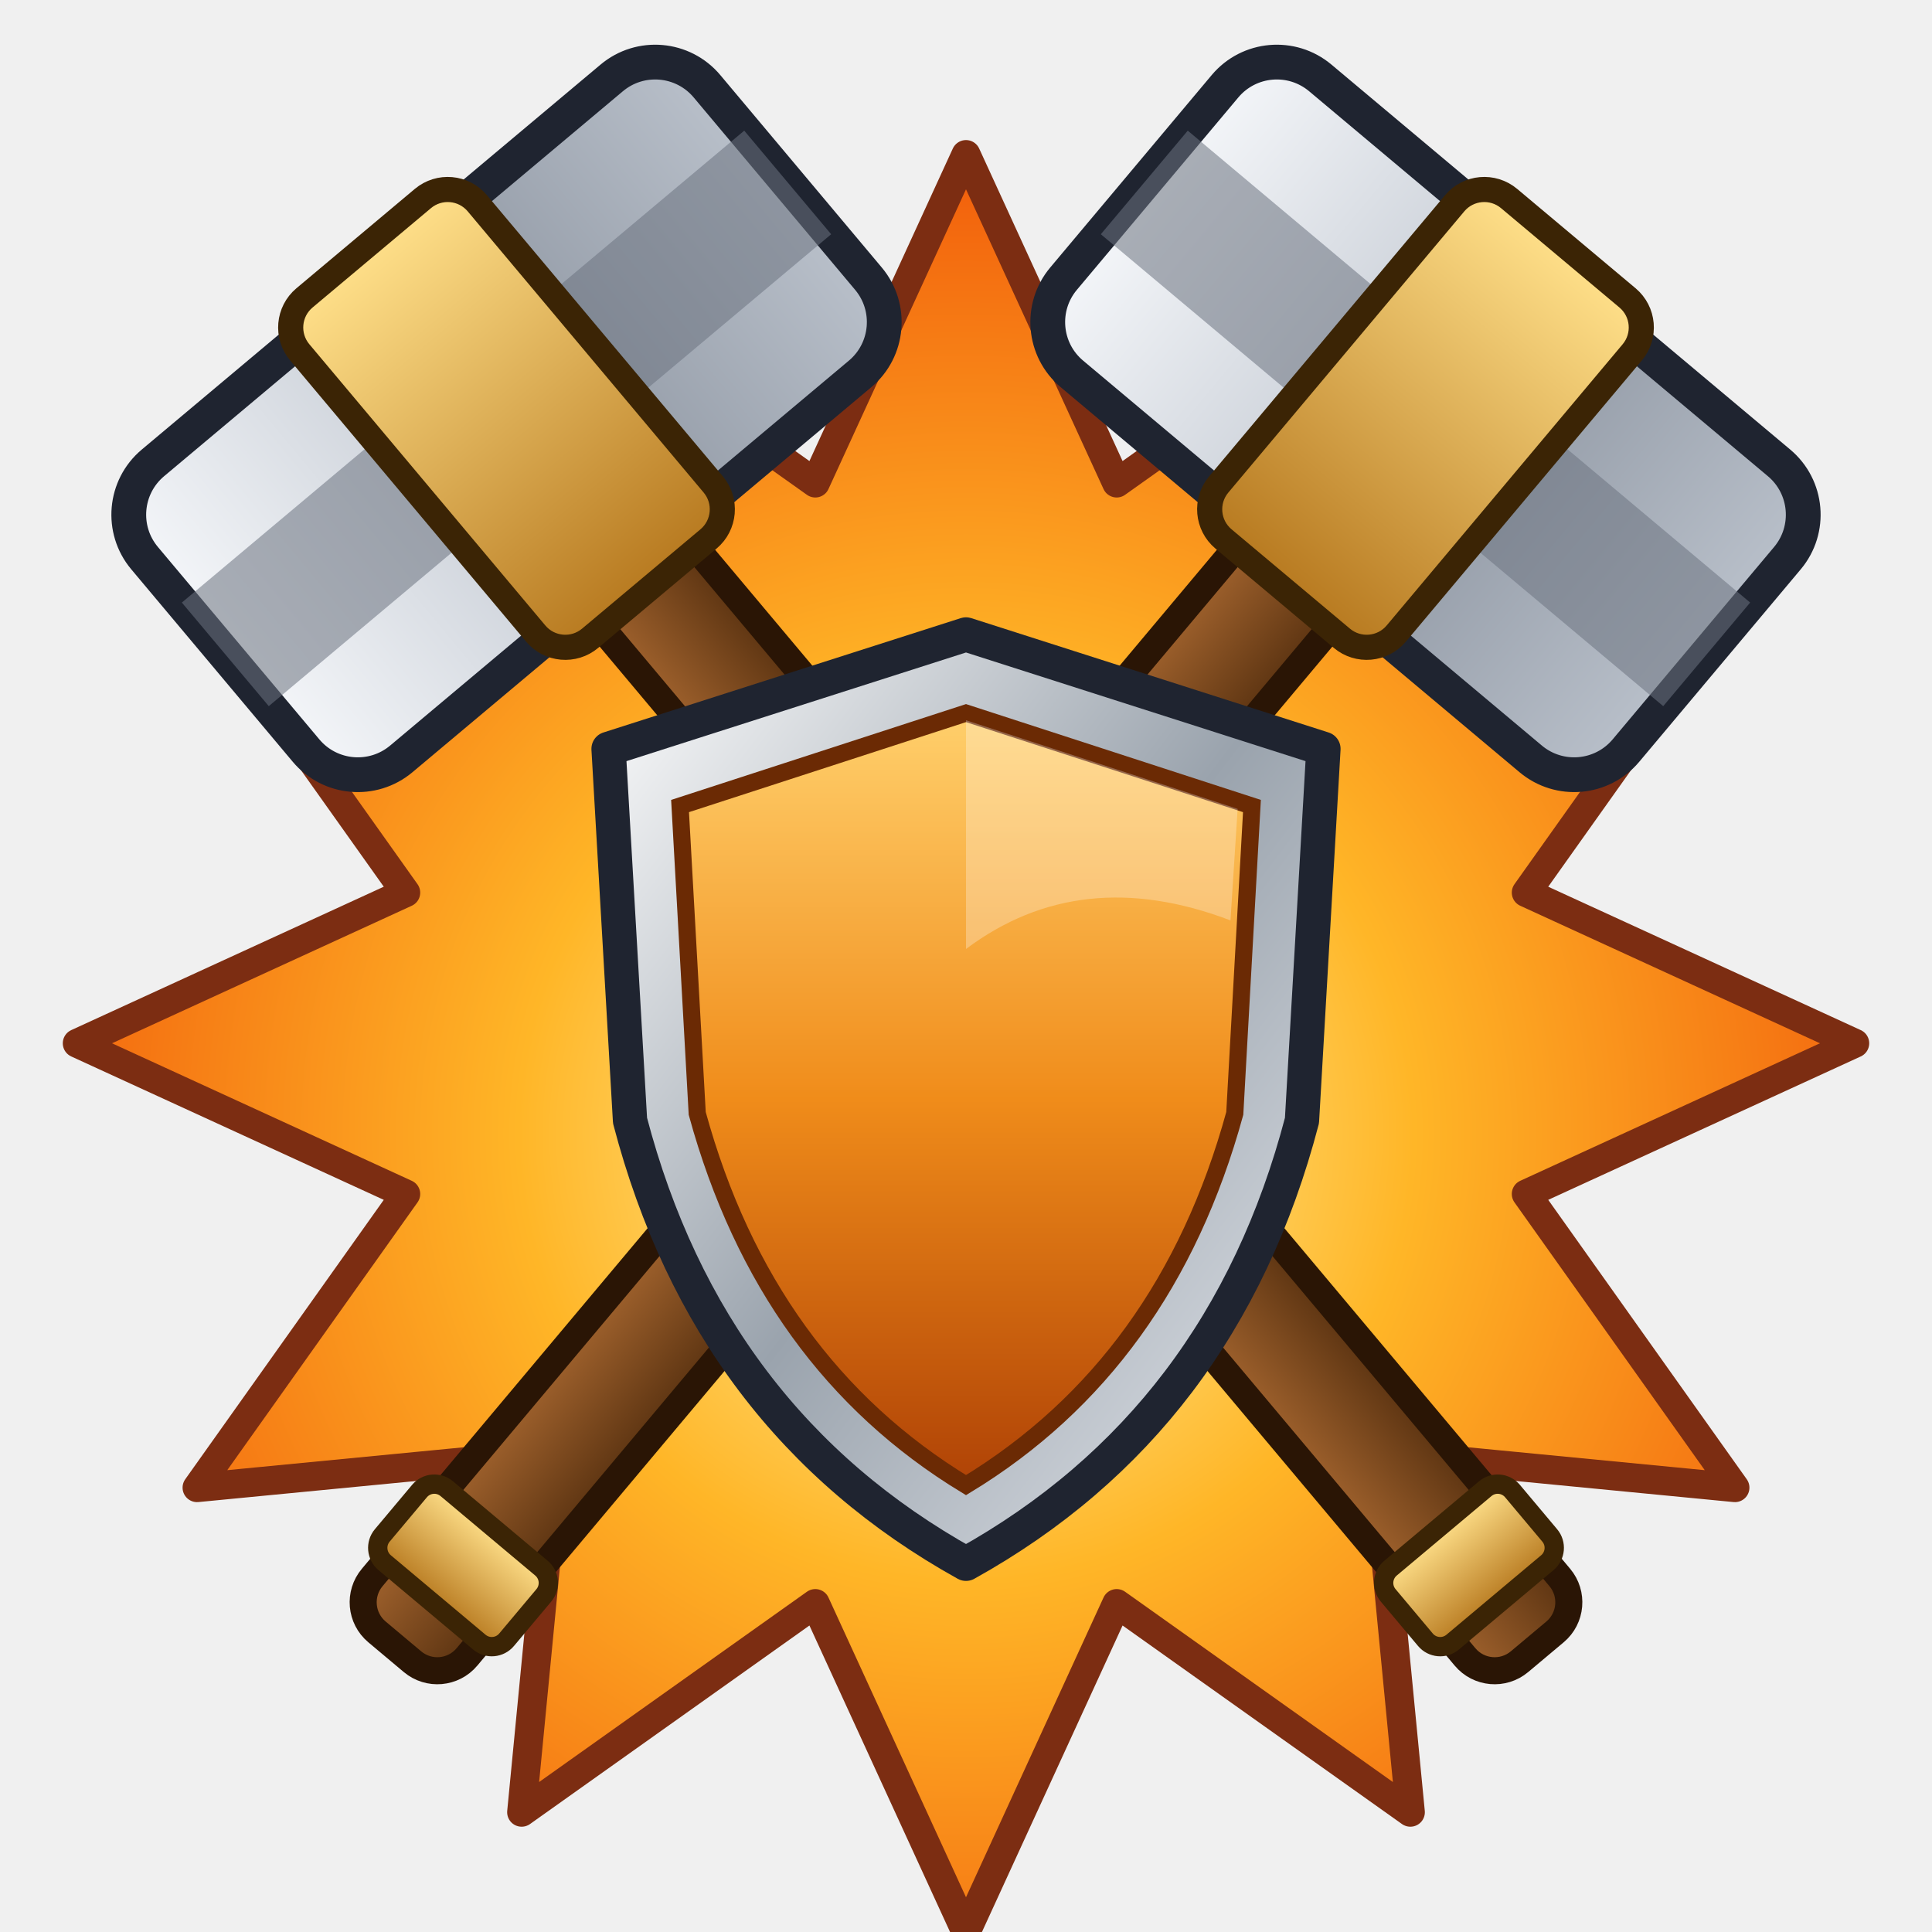
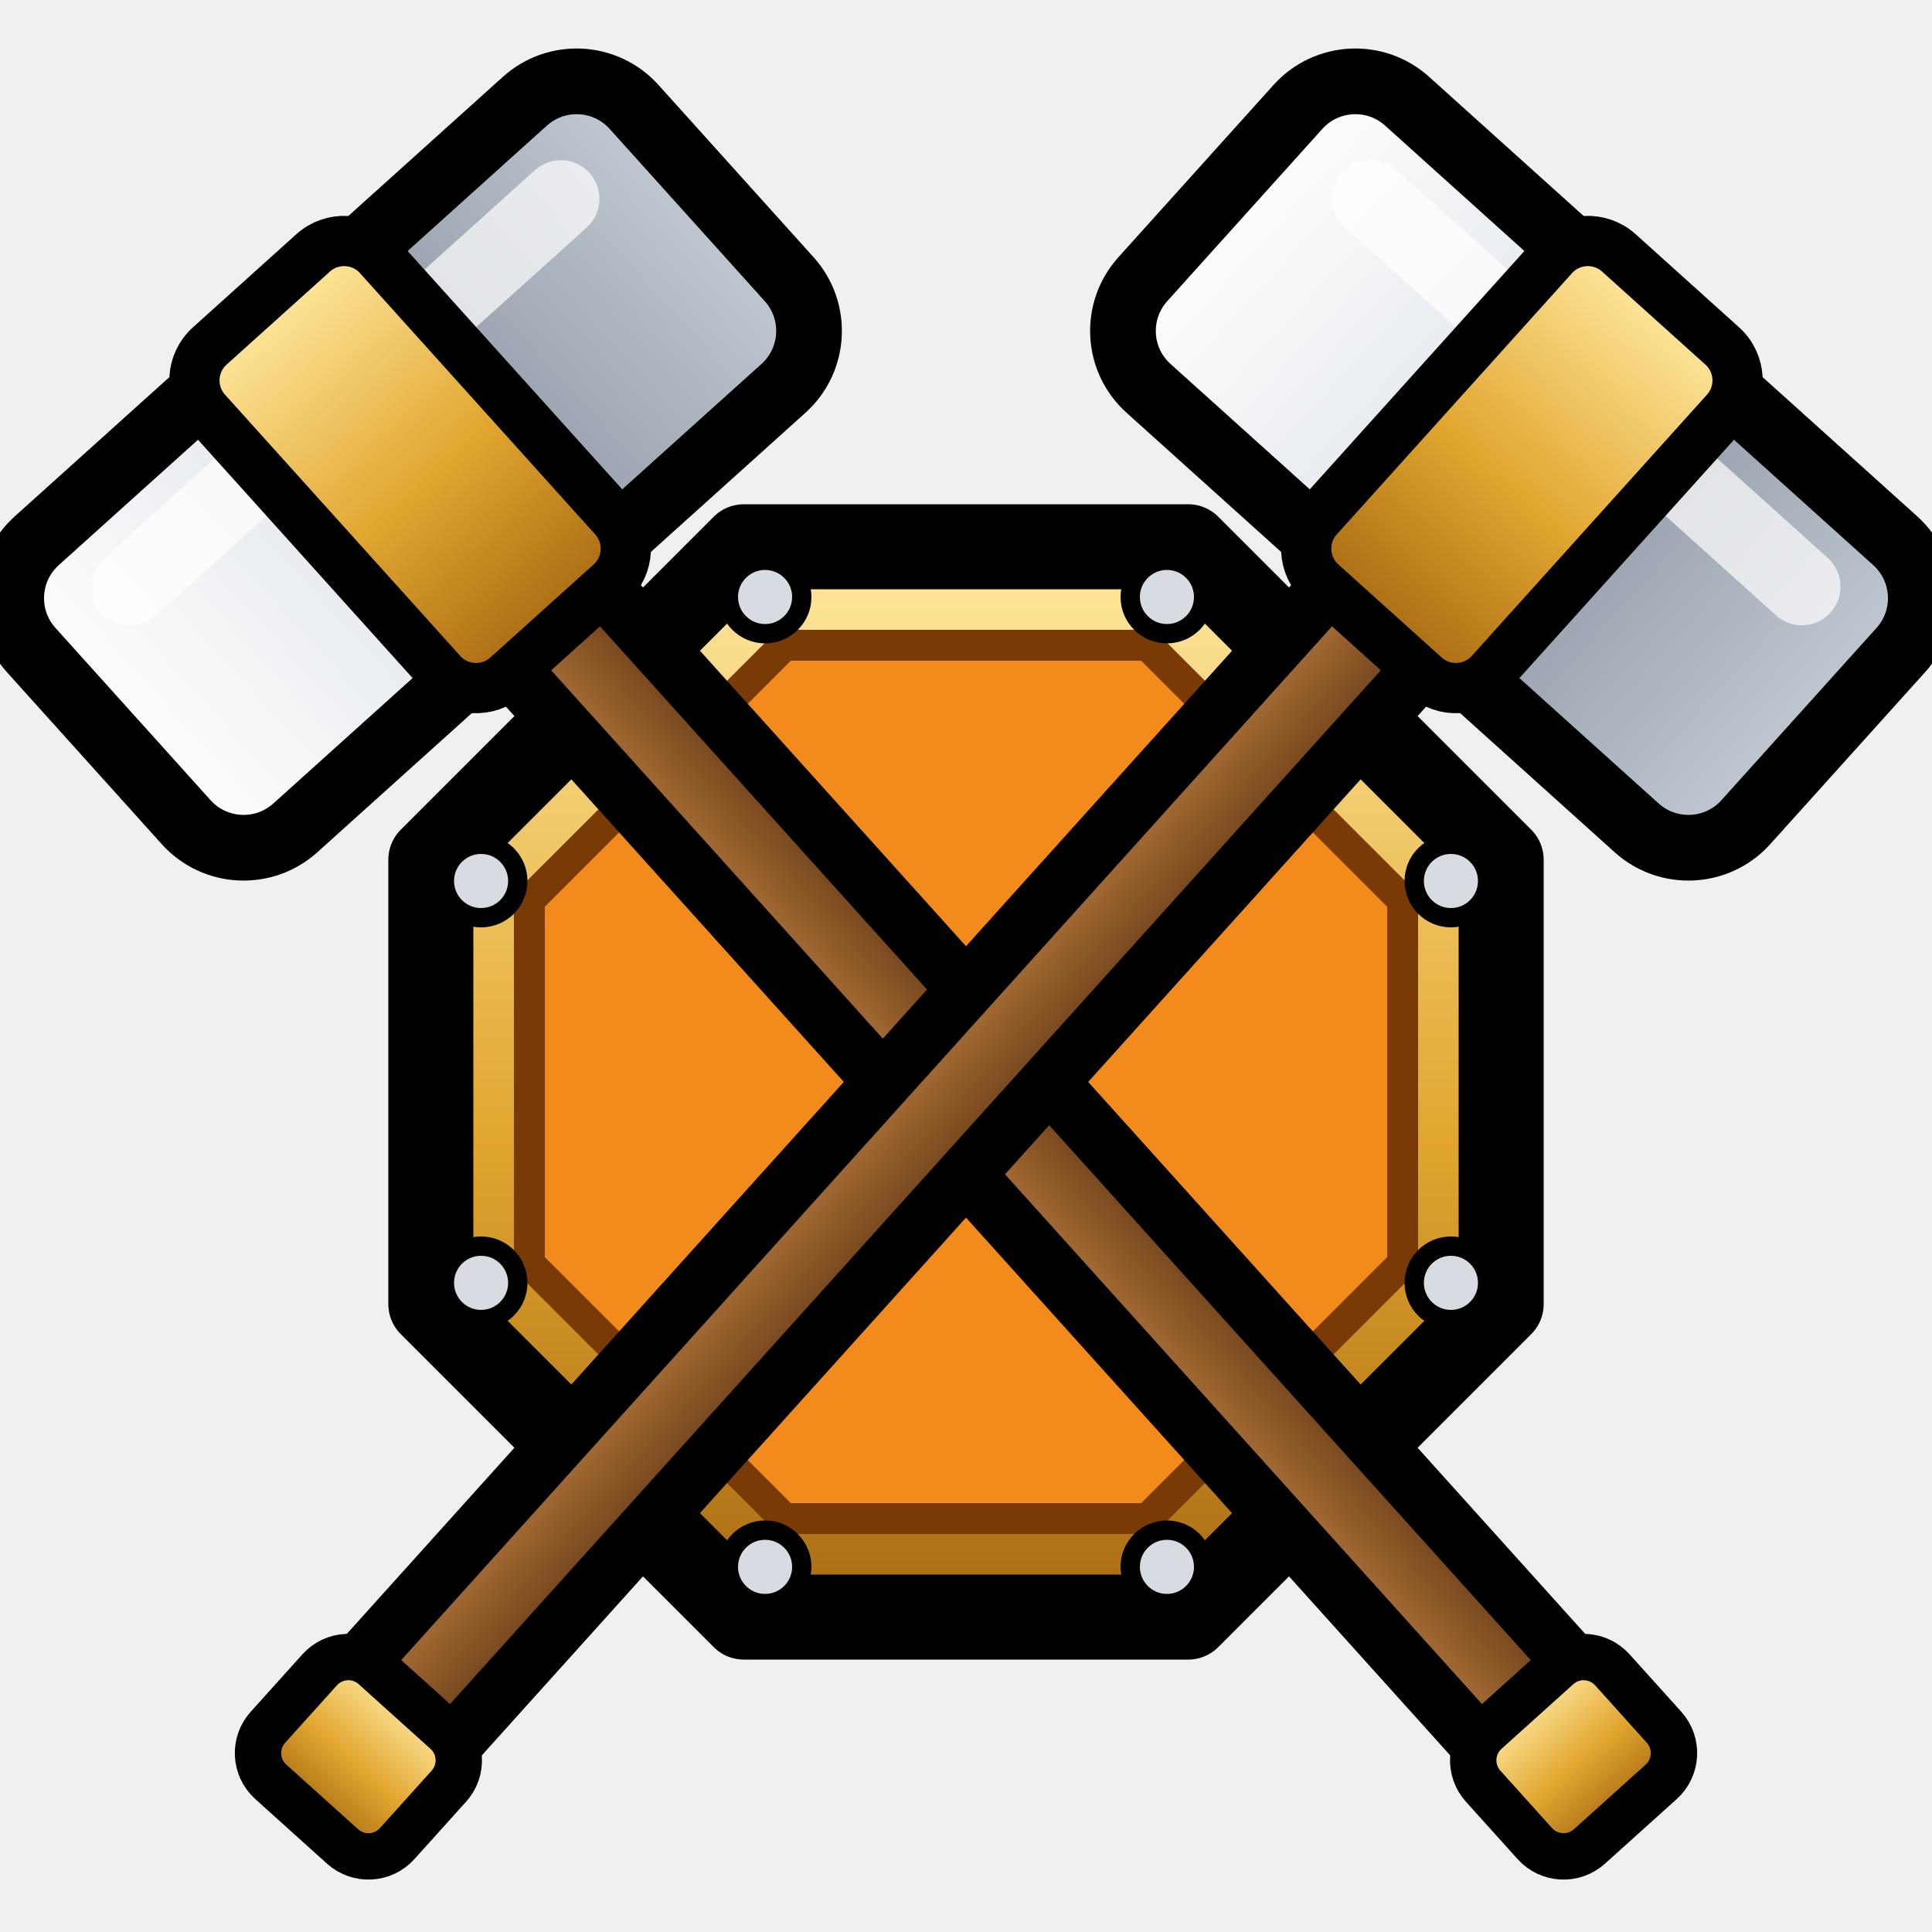
<svg xmlns="http://www.w3.org/2000/svg" viewBox="0 0 100 100">
  <defs>
-     <radialGradient id="bu" cx="50%" cy="55%" r="55%">
-       <stop offset="0" stop-color="#fff7b0" />
-       <stop offset=".45" stop-color="#ffb627" />
-       <stop offset="1" stop-color="#f15a0a" />
-     </radialGradient>
-     <linearGradient id="sh" x1="0" y1="0" x2="0" y2="1">
-       <stop offset="0" stop-color="#ffcf6b" />
-       <stop offset=".5" stop-color="#f08c1a" />
-       <stop offset="1" stop-color="#b04306" />
+     <linearGradient id="rim" x1="0" y1="0" x2="0" y2="1">
+       <stop offset="0" stop-color="#ffe9a0" />
+       <stop offset=".55" stop-color="#e2a630" />
+       <stop offset="1" stop-color="#a86a12" />
    </linearGradient>
-     <linearGradient id="rim" x1="0" y1="0" x2="1" y2="1">
+     <linearGradient id="st" x1="0" y1="0" x2="1" y2="0">
      <stop offset="0" stop-color="#ffffff" />
-       <stop offset=".5" stop-color="#9aa3ad" />
-       <stop offset="1" stop-color="#e6e9ee" />
+       <stop offset=".48" stop-color="#dfe4ea" />
+       <stop offset=".52" stop-color="#8c96a3" />
+       <stop offset="1" stop-color="#c3cad3" />
    </linearGradient>
-     <linearGradient id="bl" x1="0" y1="0" x2="1" y2="0">
-       <stop offset="0" stop-color="#f4f6f9" />
-       <stop offset=".5" stop-color="#c3c9d2" />
-       <stop offset=".51" stop-color="#8d95a1" />
-       <stop offset="1" stop-color="#b9c0ca" />
+     <linearGradient id="dk" x1="0" y1="0" x2="1" y2="0">
+       <stop offset="0" stop-color="#8f97a6" />
+       <stop offset=".5" stop-color="#3b4150" />
+       <stop offset=".52" stop-color="#1b1f29" />
+       <stop offset="1" stop-color="#4a5160" />
    </linearGradient>
    <linearGradient id="wd" x1="0" y1="0" x2="1" y2="0">
-       <stop offset="0" stop-color="#a0622d" />
-       <stop offset="1" stop-color="#5b3311" />
+       <stop offset="0" stop-color="#b0743a" />
+       <stop offset="1" stop-color="#6a3d16" />
    </linearGradient>
-     <linearGradient id="gd" x1="0" y1="0" x2="0" y2="1">
-       <stop offset="0" stop-color="#ffe08a" />
-       <stop offset="1" stop-color="#b7791f" />
+     <linearGradient id="gr" x1="0" y1="0" x2="1" y2="0">
+       <stop offset="0" stop-color="#5b3a8a" />
+       <stop offset="1" stop-color="#2c1650" />
    </linearGradient>
-     <radialGradient id="orbM" cx="40%" cy="35%" r="65%">
-       <stop offset="0" stop-color="#ffffff" />
+     <radialGradient id="orb" cx="40%" cy="35%" r="65%">
+       <stop offset="0" stop-color="#fff" />
      <stop offset=".35" stop-color="#d8b4fe" />
      <stop offset=".8" stop-color="#7e22ce" />
      <stop offset="1" stop-color="#3b0764" />
-     </radialGradient>
-     <radialGradient id="glowM" cx="50%" cy="50%" r="50%">
-       <stop offset="0" stop-color="#e9d5ff" stop-opacity=".95" />
-       <stop offset=".5" stop-color="#a855f7" stop-opacity=".45" />
-       <stop offset="1" stop-color="#a855f7" stop-opacity="0" />
    </radialGradient>
    <linearGradient id="cr" x1="0" y1="0" x2="1" y2="1">
      <stop offset="0" stop-color="#e0fbff" />
      <stop offset=".5" stop-color="#22d3ee" />
      <stop offset="1" stop-color="#0e7490" />
    </linearGradient>
-     <radialGradient id="glowC" cx="50%" cy="50%" r="50%">
-       <stop offset="0" stop-color="#cffafe" stop-opacity=".95" />
-       <stop offset=".5" stop-color="#22d3ee" stop-opacity=".4" />
-       <stop offset="1" stop-color="#22d3ee" stop-opacity="0" />
-     </radialGradient>
  </defs>
-   <polygon points="50.0,8.0 57.8,25.0 73.0,14.2 71.2,32.8 89.8,31.0 79.0,46.2 96.0,54.0 79.0,61.8 89.8,77.0 71.2,75.2 73.0,93.8 57.8,83.0 50.0,100.0 42.2,83.0 27.0,93.8 28.8,75.2 10.2,77.0 21.0,61.8 4.0,54.0 21.0,46.2 10.2,31.0 28.8,32.8 27.0,14.2 42.2,25.0" fill="url(#bu)" stroke="#7c2d12" stroke-width="1.5" stroke-linejoin="round" />
-   <g transform="rotate(40 50 50)">
-     <rect x="46.8" y="18" width="6.4" height="78" rx="2" fill="url(#wd)" stroke="#2a1505" stroke-width="1.4" />
-     <rect x="45.8" y="88" width="8.4" height="5" rx="1" fill="url(#gd)" stroke="#3b2405" stroke-width="1" />
-     <rect x="31" y="3" width="38" height="20" rx="3.5" fill="url(#bl)" stroke="#1f2430" stroke-width="1.8" />
-     <rect x="31" y="9.5" width="38" height="7" fill="#6b7280" opacity=".55" />
-     <rect x="44" y="1.5" width="12" height="23" rx="2" fill="url(#gd)" stroke="#3b2405" stroke-width="1.3" />
+   <polygon points="77.7,67.5 61.5,83.7 38.5,83.7 22.3,67.5 22.3,44.5 38.5,28.3 61.5,28.3 77.7,44.5" fill="url(#rim)" stroke="#000" stroke-linejoin="round" stroke-width="4.4" />
+   <polygon points="72.6,65.4 59.4,78.6 40.6,78.6 27.4,65.4 27.4,46.6 40.6,33.4 59.4,33.4 72.6,46.6" fill="#f28a1c" stroke="#7a3a06" stroke-width="1.6" stroke-linejoin="round" />
+   <circle cx="75.1" cy="66.4" r="1.9" fill="#d7dce3" stroke="#000" stroke-width="1" />
+   <circle cx="60.4" cy="81.1" r="1.9" fill="#d7dce3" stroke="#000" stroke-width="1" />
+   <circle cx="39.6" cy="81.1" r="1.9" fill="#d7dce3" stroke="#000" stroke-width="1" />
+   <circle cx="24.9" cy="66.4" r="1.9" fill="#d7dce3" stroke="#000" stroke-width="1" />
+   <circle cx="24.9" cy="45.6" r="1.9" fill="#d7dce3" stroke="#000" stroke-width="1" />
+   <circle cx="39.6" cy="30.9" r="1.9" fill="#d7dce3" stroke="#000" stroke-width="1" />
+   <circle cx="60.4" cy="30.9" r="1.9" fill="#d7dce3" stroke="#000" stroke-width="1" />
+   <circle cx="75.1" cy="45.6" r="1.9" fill="#d7dce3" stroke="#000" stroke-width="1" />
+   <g transform="rotate(-42 50 56)">
+     <rect x="46.8" y="16" width="6.4" height="90" rx="2.4" fill="url(#wd)" stroke="#000" stroke-linejoin="round" stroke-width="3" />
+     <rect x="45.5" y="99" width="9" height="8" rx="2" fill="url(#rim)" stroke="#000" stroke-linejoin="round" stroke-width="2.4" />
+     <rect x="29" y="3" width="42" height="20" rx="4" fill="url(#st)" stroke="#000" stroke-linejoin="round" stroke-width="3.4" />
+     <rect x="33" y="6" width="34" height="4" rx="2" fill="#fff" opacity=".7" />
+     <rect x="44" y="1.5" width="12" height="23" rx="2.4" fill="url(#rim)" stroke="#000" stroke-linejoin="round" stroke-width="2.6" />
  </g>
-   <g transform="rotate(-40 50 50)">
-     <rect x="46.8" y="18" width="6.4" height="78" rx="2" fill="url(#wd)" stroke="#2a1505" stroke-width="1.4" />
-     <rect x="45.8" y="88" width="8.4" height="5" rx="1" fill="url(#gd)" stroke="#3b2405" stroke-width="1" />
-     <rect x="31" y="3" width="38" height="20" rx="3.5" fill="url(#bl)" stroke="#1f2430" stroke-width="1.8" />
-     <rect x="31" y="9.5" width="38" height="7" fill="#6b7280" opacity=".55" />
-     <rect x="44" y="1.5" width="12" height="23" rx="2" fill="url(#gd)" stroke="#3b2405" stroke-width="1.3" />
-   </g>
-   <g transform="translate(50 58) scale(.74) translate(-50 -58)">
-     <path d="M50 24 L75 32 L73.5 58 Q68 79 50 89 Q32 79 26.5 58 L25 32 Z" fill="url(#rim)" stroke="#1f2430" stroke-width="2.4" stroke-linejoin="round" />
-     <path d="M50 29.5 L70 36 L68.8 57.5 Q64 75 50 83.5 Q36 75 31.2 57.5 L30 36 Z" fill="url(#sh)" stroke="#6b2a04" stroke-width="1.2" />
-     <path d="M50 30 L69 36.2 L68.5 44 Q58 40 50 46 Z" fill="#fff" opacity=".28" />
+   <g transform="rotate(42 50 56)">
+     <rect x="46.8" y="16" width="6.4" height="90" rx="2.4" fill="url(#wd)" stroke="#000" stroke-linejoin="round" stroke-width="3" />
+     <rect x="45.5" y="99" width="9" height="8" rx="2" fill="url(#rim)" stroke="#000" stroke-linejoin="round" stroke-width="2.4" />
+     <rect x="29" y="3" width="42" height="20" rx="4" fill="url(#st)" stroke="#000" stroke-linejoin="round" stroke-width="3.4" />
+     <rect x="33" y="6" width="34" height="4" rx="2" fill="#fff" opacity=".7" />
+     <rect x="44" y="1.5" width="12" height="23" rx="2.4" fill="url(#rim)" stroke="#000" stroke-linejoin="round" stroke-width="2.6" />
  </g>
</svg>
